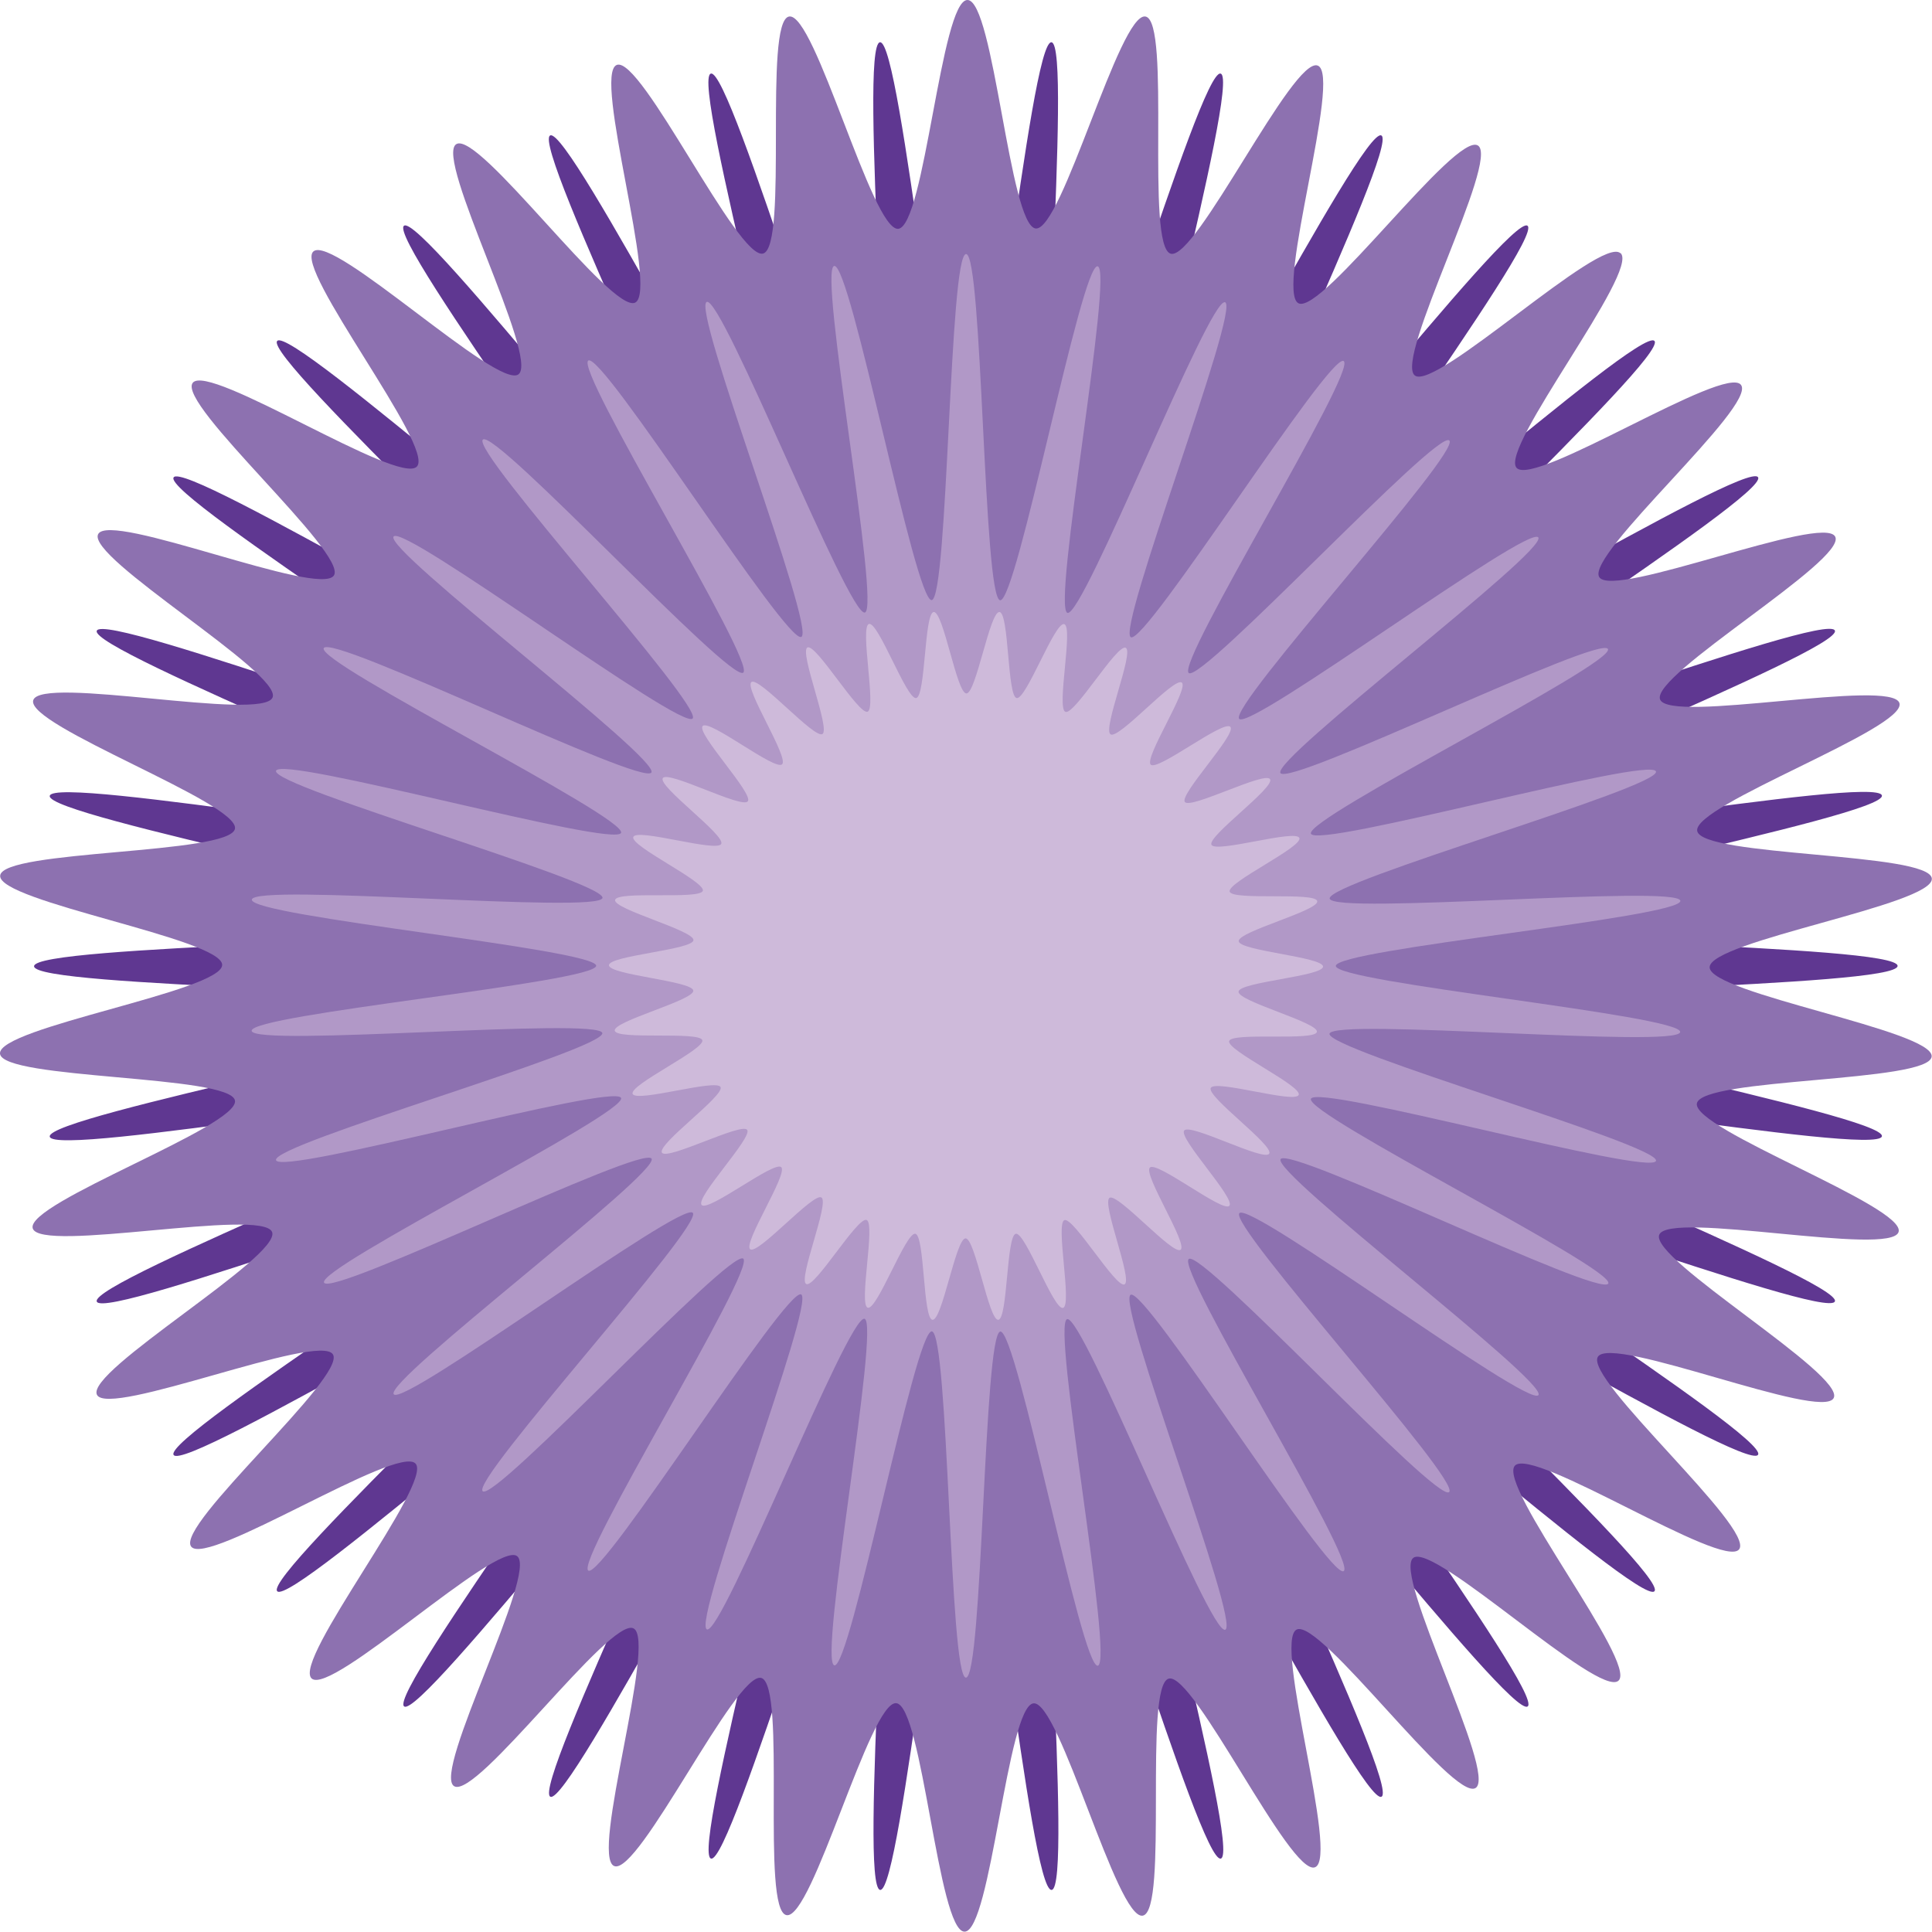
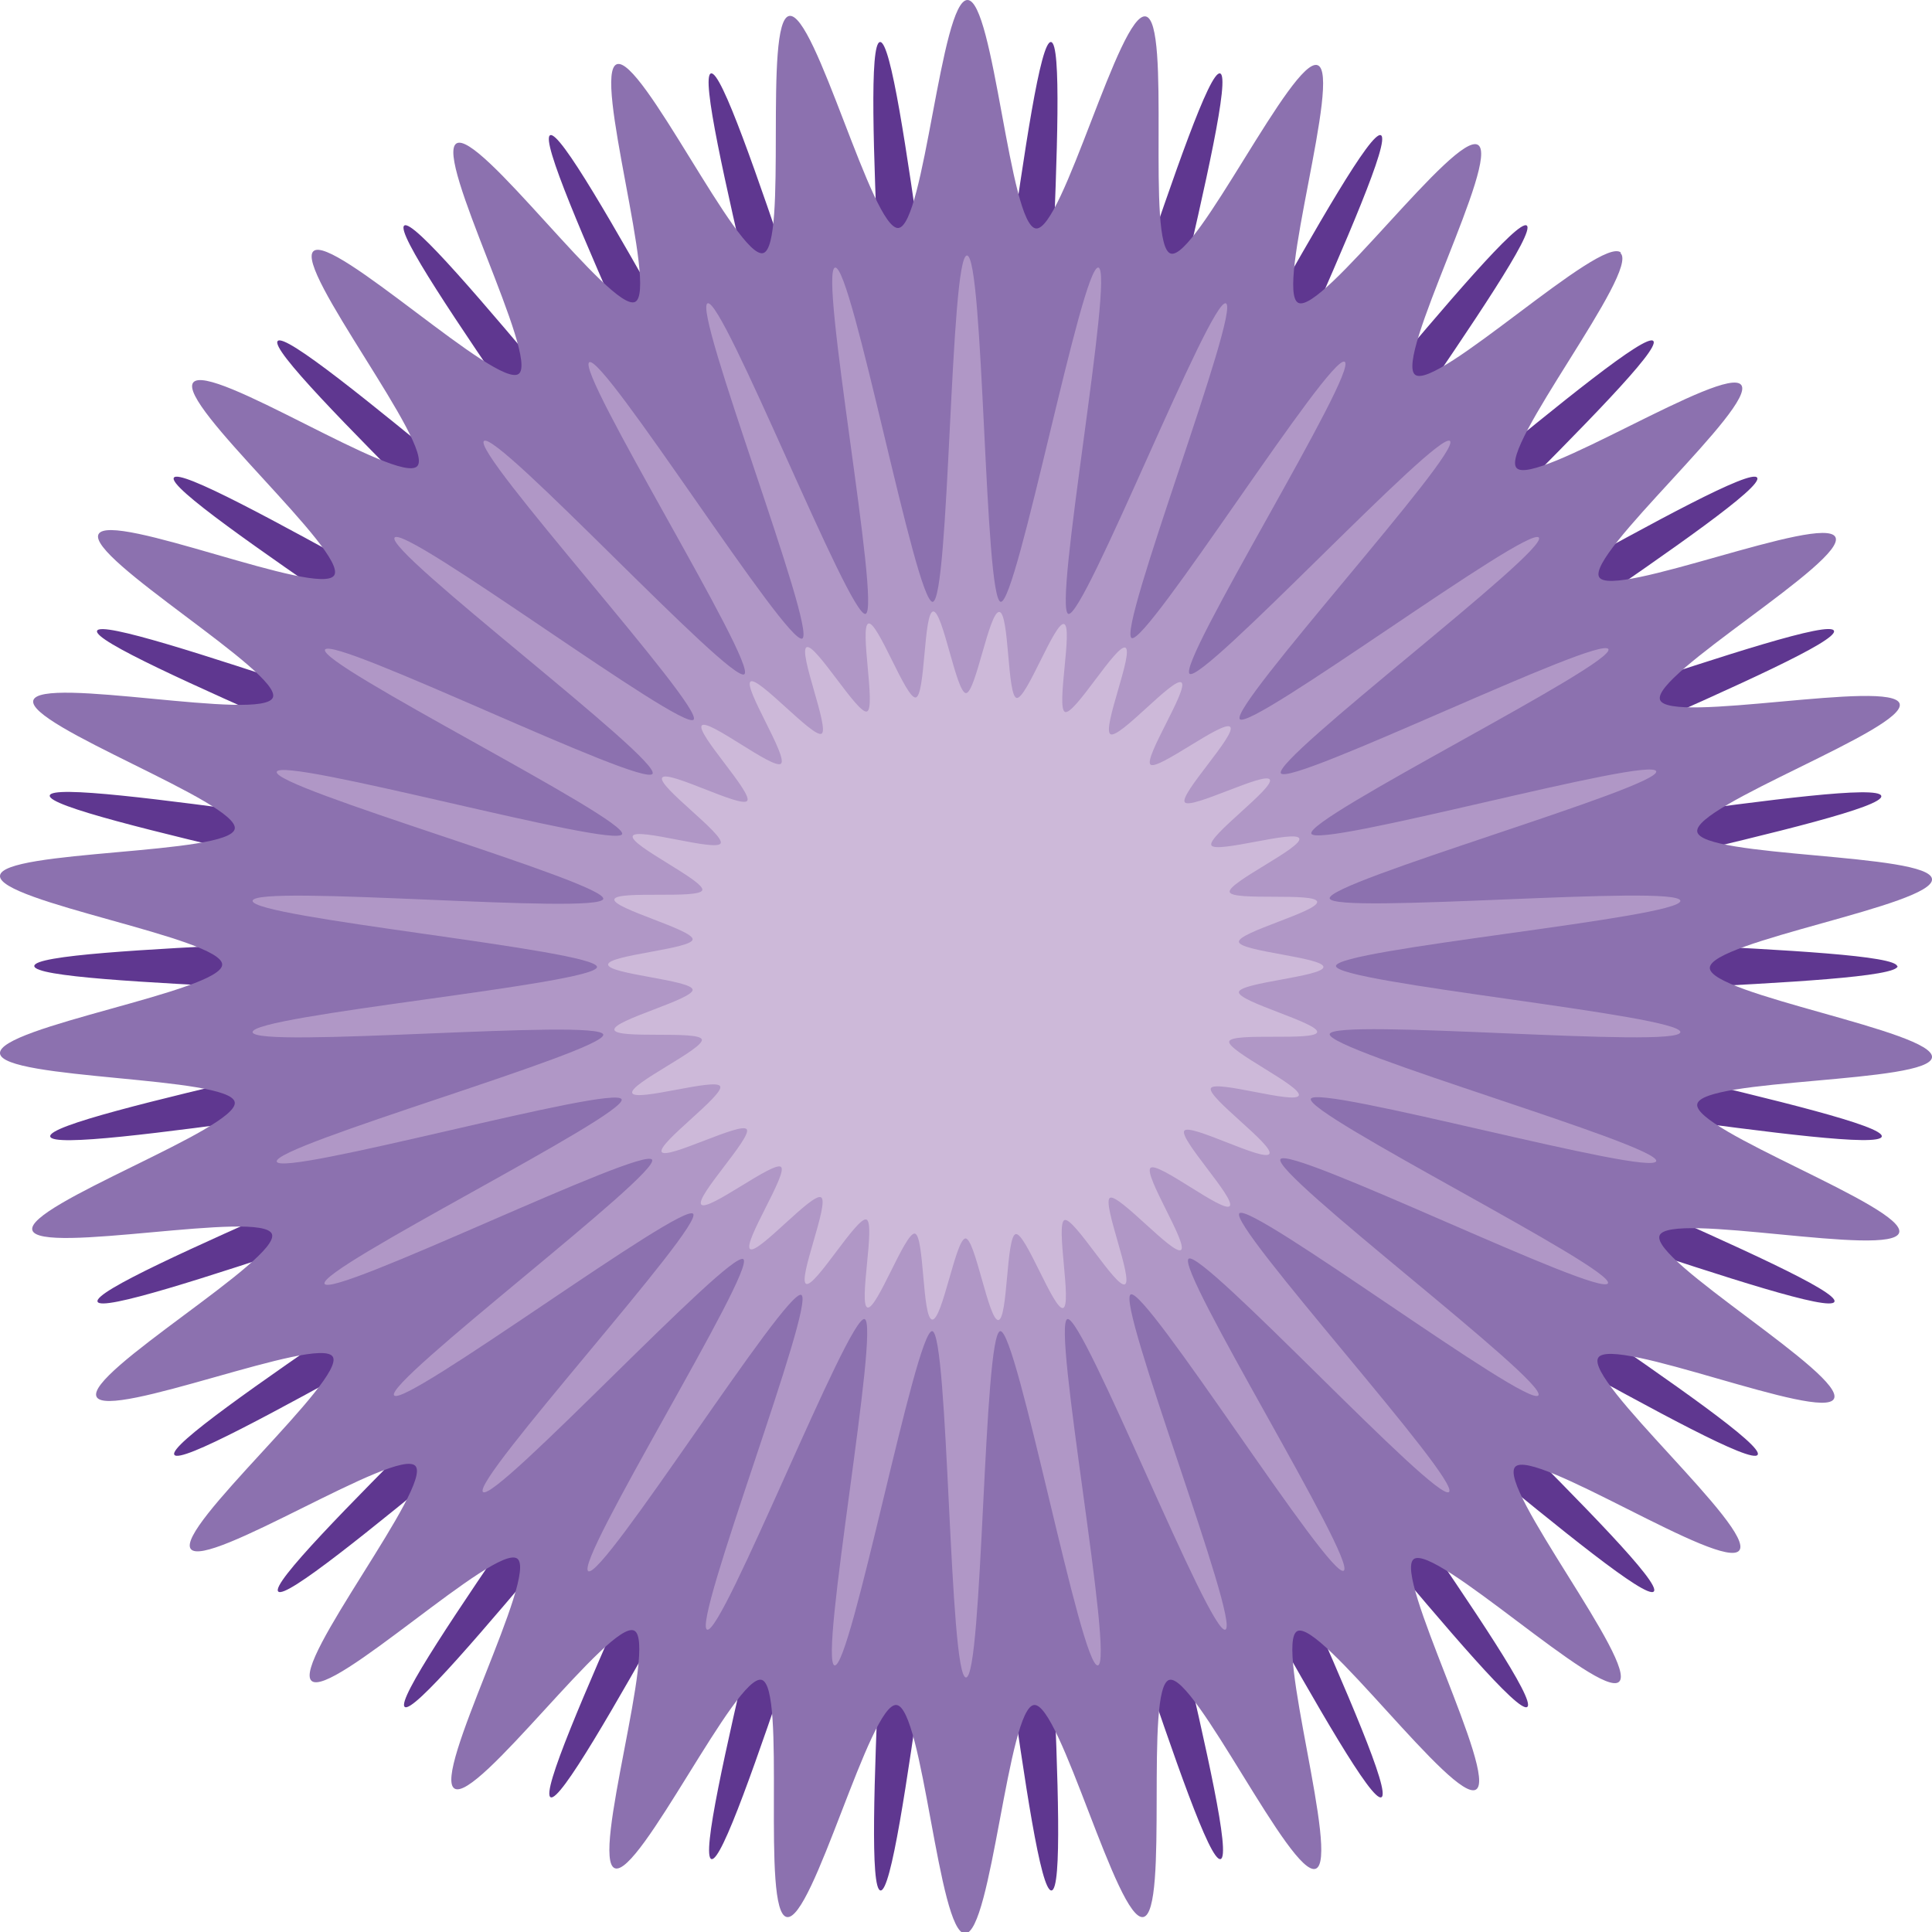
- <svg xmlns="http://www.w3.org/2000/svg" id="_图层_1" data-name="图层 1" viewBox="0 0 113.39 113.39">
-   <defs>
-     <style>
-       .cls-1 {
-         fill: #cebada;
-       }
- 
-       .cls-2 {
-         fill: #b198c7;
-       }
- 
-       .cls-3 {
-         fill: #8d71b0;
-       }
- 
-       .cls-4 {
-         fill: #5f3791;
-       }
-     </style>
-   </defs>
-   <path class="cls-4" d="M111.37,56.69c0,1.28-26.49,1.35-26.6,2.61-.12,1.28,25.91,6.15,25.68,7.39s-26.29-3.52-26.63-2.3,24.33,10.81,23.87,11.99-25.18-8.3-25.75-7.17,21.91,15.09,21.24,16.17c-.67,1.08-23.21-12.78-23.98-11.77s18.76,18.84,17.9,19.78c-.86.94-20.47-16.79-21.41-15.94s14.99,21.93,13.97,22.7c-1.02.77-17.04-20.24-18.13-19.57s10.7,24.3,9.55,24.87c-1.14.57-13-23.02-14.2-22.56-1.18.46,6.01,25.85,4.77,26.19s-8.5-25.02-9.76-24.78c-1.25.23,1.12,26.51-.17,26.62s-3.74-26.15-5.03-26.15c-1.29,0-3.77,26.26-5.03,26.15-1.28-.12,1.08-26.39-.17-26.62-1.26-.23-8.54,25.13-9.76,24.78-1.23-.35,5.96-25.74,4.77-26.19-1.19-.46-13.06,23.12-14.2,22.56s10.63-24.2,9.55-24.87c-1.09-.67-17.11,20.33-18.13,19.57s14.91-21.84,13.97-22.7-20.55,16.87-21.42,15.94c-.86-.94,18.67-18.76,17.9-19.77-.77-1.01-23.31,12.85-23.98,11.77-.67-1.08,21.81-15.03,21.24-16.17-.57-1.13-25.28,8.36-25.75,7.17s24.22-10.76,23.87-11.98-26.4,3.56-26.63,2.3c-.23-1.24,25.8-6.11,25.68-7.39s-26.6-1.32-26.6-2.61c0-1.28,26.49-1.35,26.6-2.61s-25.91-6.15-25.68-7.39c.23-1.26,26.29,3.52,26.63,2.3s-24.33-10.81-23.87-11.99c.46-1.19,25.18,8.3,25.75,7.17.57-1.14-21.91-15.09-21.24-16.17.67-1.08,23.21,12.78,23.98,11.77.77-1.01-18.76-18.84-17.9-19.78.86-.94,20.47,16.79,21.41,15.94.94-.86-14.99-21.93-13.97-22.7s17.04,20.24,18.13,19.57-10.7-24.3-9.55-24.87,13,23.02,14.2,22.56-6.01-25.85-4.77-26.19c1.22-.35,8.5,25.02,9.76,24.78s-1.12-26.51.17-26.62c1.26-.11,3.74,26.15,5.03,26.15,1.29,0,3.77-26.26,5.03-26.15s-1.08,26.39.17,26.62c1.26.23,8.54-25.13,9.76-24.78,1.23.35-5.96,25.74-4.77,26.19,1.19.46,13.06-23.12,14.2-22.56s-10.63,24.2-9.55,24.87,17.11-20.33,18.13-19.57-14.91,21.84-13.97,22.7,20.55-16.87,21.42-15.94c.86.94-18.67,18.76-17.9,19.77s23.31-12.85,23.98-11.77-21.81,15.03-21.24,16.17,25.28-8.36,25.75-7.17c.46,1.18-24.22,10.76-23.87,11.98.35,1.22,26.4-3.56,26.63-2.3.23,1.24-25.8,6.11-25.68,7.39s26.6,1.32,26.6,2.61Z" />
-   <path class="cls-3" d="M95.11,14.85c1.15,1.05-7.14,11.48-6.1,12.61,1.05,1.15,12.25-6.1,13.17-4.87.94,1.24-9.13,9.97-8.32,11.28s13.17-3.74,13.85-2.37c.69,1.39-10.83,8.11-10.28,9.55s13.63-1.26,14.05.22c.42,1.49-12.15,5.99-11.87,7.5.28,1.52,13.63,1.25,13.77,2.79s-13.04,3.67-13.04,5.21c0,1.54,13.17,3.71,13.03,5.24-.14,1.53-13.49,1.23-13.78,2.75-.28,1.51,12.27,6.05,11.84,7.54-.42,1.48-13.49-1.27-14.05.17-.56,1.43,10.94,8.2,10.24,9.58-.69,1.37-13.02-3.74-13.84-2.42-.81,1.3,9.23,10.06,8.29,11.3-.93,1.22-12.11-6.06-13.16-4.91-1.06,1.15,7.22,11.59,6.08,12.62-1.15,1.05-10.82-8.13-12.04-7.21-1.24.94,4.96,12.71,3.65,13.51s-9.12-9.98-10.5-9.3c-1.39.69,2.52,13.4,1.08,13.95-1.45.56-7.11-11.49-8.59-11.07-1.49.42,0,13.63-1.52,13.91s-4.87-12.6-6.41-12.46-2.5,13.4-4.05,13.4c-1.55,0-2.47-13.27-4.01-13.41-1.54-.14-4.92,12.72-6.44,12.44s.02-13.49-1.48-13.92c-1.48-.42-7.18,11.61-8.63,11.04-1.44-.56,2.52-13.26,1.13-13.95-1.38-.69-9.21,10.08-10.53,9.26-1.3-.81,4.94-12.56,3.7-13.5-1.22-.92-10.91,8.23-12.06,7.18-1.15-1.05,7.14-11.48,6.1-12.61-1.05-1.15-12.25,6.1-13.17,4.87-.94-1.24,9.13-9.97,8.32-11.28s-13.17,3.74-13.85,2.37c-.69-1.39,10.83-8.11,10.28-9.55s-13.63,1.26-14.05-.22c-.42-1.49,12.15-5.99,11.87-7.5S.14,63.37,0,61.84c-.14-1.54,13.04-3.67,13.04-5.21,0-1.54-13.17-3.71-13.03-5.24.14-1.53,13.49-1.23,13.78-2.75.28-1.51-12.27-6.05-11.84-7.54.42-1.48,13.49,1.27,14.05-.17.56-1.43-10.94-8.2-10.24-9.58.69-1.37,13.02,3.74,13.84,2.42.81-1.3-9.23-10.06-8.29-11.3.93-1.22,12.11,6.06,13.16,4.91,1.06-1.15-7.22-11.59-6.08-12.62,1.15-1.05,10.82,8.13,12.04,7.21,1.24-.94-4.96-12.71-3.65-13.51,1.32-.82,9.12,9.98,10.5,9.3,1.39-.69-2.52-13.4-1.08-13.95s7.11,11.49,8.59,11.07c1.49-.42,0-13.63,1.52-13.91,1.52-.28,4.87,12.6,6.41,12.46C54.27,13.26,55.23,0,56.78,0c1.55,0,2.47,13.27,4.01,13.41s4.92-12.72,6.44-12.44c1.52.28-.02,13.49,1.48,13.92,1.48.42,7.18-11.61,8.63-11.04,1.44.56-2.52,13.26-1.13,13.95,1.38.69,9.21-10.08,10.53-9.26,1.3.81-4.94,12.56-3.7,13.5,1.22.92,10.91-8.23,12.06-7.18Z" />
-   <path class="cls-2" d="M98.61,60.57c-.09.98-20.4-.85-20.58.1s19.43,6.53,19.16,7.46c-.27.94-19.9-4.55-20.25-3.64-.36.91,17.88,9.97,17.45,10.84-.44.88-18.71-8.12-19.23-7.3s15.72,13.08,15.13,13.85-16.89-11.4-17.55-10.68,13.04,15.71,12.31,16.37c-.73.66-14.5-14.27-15.28-13.68-.78.59,9.93,17.81,9.09,18.32s-11.62-16.66-12.5-16.22c-.88.43,6.47,19.31,5.55,19.66s-8.33-18.49-9.28-18.23c-.94.27,2.77,20.16,1.8,20.34-.96.18-4.74-19.7-5.72-19.61s-1.03,20.31-2.02,20.31c-.97,0-1.01-20.23-2-20.32s-4.76,19.78-5.72,19.6c-.97-.18,2.71-20.07,1.77-20.34-.95-.27-8.34,18.58-9.25,18.23-.92-.35,6.4-19.23,5.53-19.66-.88-.44-11.66,16.72-12.49,16.21s9.87-17.72,9.09-18.31c-.79-.59-14.57,14.31-15.29,13.65s12.99-15.62,12.33-16.34c-.66-.72-16.96,11.42-17.55,10.65-.59-.78,15.65-13,15.13-13.83-.52-.83-18.78,8.15-19.22,7.28-.44-.87,17.79-9.93,17.43-10.84s-19.98,4.59-20.25,3.65,19.33-6.49,19.15-7.46c-.18-.95-20.49.84-20.58-.13s20.21-2.84,20.22-3.82c0-.97-20.3-2.9-20.21-3.88.09-.98,20.4.85,20.58-.1.18-.97-19.43-6.53-19.16-7.46.27-.94,19.9,4.55,20.25,3.64.36-.91-17.88-9.97-17.45-10.84.44-.88,18.71,8.12,19.23,7.3s-15.72-13.08-15.13-13.85c.59-.78,16.89,11.4,17.55,10.68.66-.72-13.04-15.71-12.31-16.37s14.5,14.27,15.28,13.68-9.93-17.81-9.09-18.32,11.62,16.66,12.5,16.22-6.47-19.31-5.55-19.66c.91-.35,8.33,18.49,9.28,18.23.94-.27-2.77-20.16-1.8-20.34s4.74,19.7,5.72,19.61c.97-.09,1.03-20.31,2.02-20.31.97,0,1.01,20.23,2,20.32.99.09,4.76-19.78,5.72-19.6.97.18-2.71,20.07-1.77,20.34s8.34-18.58,9.25-18.23-6.4,19.23-5.53,19.66c.88.44,11.66-16.72,12.49-16.21.84.52-9.87,17.72-9.09,18.31s14.57-14.31,15.29-13.65c.73.66-12.99,15.62-12.33,16.34.66.72,16.96-11.42,17.55-10.65.59.78-15.65,13-15.13,13.83s18.78-8.15,19.22-7.28c.44.87-17.79,9.93-17.43,10.84s19.98-4.59,20.25-3.65-19.33,6.49-19.15,7.46,20.49-.84,20.58.13-20.21,2.84-20.22,3.82,20.3,2.9,20.21,3.88Z" />
-   <path class="cls-1" d="M72.21,42.66c.39.42-3.01,3.97-2.67,4.41s4.7-1.82,5-1.34c.3.49-3.69,3.35-3.44,3.85.25.51,4.95-.93,5.16-.4.21.53-4.25,2.61-4.09,3.15s5.04,0,5.14.56-4.66,1.78-4.61,2.35,4.95.92,4.95,1.49c0,.57-4.91.9-4.96,1.47s4.7,1.81,4.6,2.36c-.11.56-4.99,0-5.15.54s4.29,2.63,4.08,3.16-4.9-.92-5.16-.41,3.73,3.38,3.43,3.86c-.3.48-4.64-1.81-4.99-1.36s3.04,4,2.65,4.42c-.38.41-4.23-2.63-4.66-2.25s2.25,4.49,1.8,4.83-3.69-3.35-4.17-3.05,1.38,4.83.88,5.08-3-3.97-3.53-3.77.47,5-.08,5.15-2.21-4.45-2.77-4.35c-.56.1-.47,5-1.03,5.05s-1.35-4.78-1.92-4.78c-.57,0-1.37,4.83-1.94,4.78-.57-.05-.45-4.95-1.01-5.05s-2.24,4.5-2.79,4.34.47-4.95-.07-5.15-3.03,4.01-3.54,3.76c-.51-.25,1.38-4.77.89-5.08-.48-.3-3.72,3.38-4.18,3.04-.45-.34,2.24-4.44,1.82-4.82-.42-.38-4.28,2.65-4.67,2.22s3.01-3.97,2.67-4.41-4.7,1.82-5,1.34c-.3-.49,3.69-3.35,3.44-3.85s-4.95.93-5.16.4c-.21-.53,4.25-2.61,4.09-3.15s-5.04,0-5.14-.56,4.66-1.78,4.61-2.35-4.95-.92-4.95-1.49c0-.57,4.91-.9,4.96-1.47s-4.7-1.81-4.6-2.36c.11-.56,4.99,0,5.15-.54.16-.54-4.29-2.63-4.08-3.16.21-.53,4.9.92,5.16.41s-3.73-3.38-3.43-3.86,4.64,1.81,4.99,1.36-3.04-4-2.65-4.42,4.23,2.63,4.66,2.25-2.25-4.49-1.8-4.83,3.69,3.35,4.17,3.05-1.38-4.83-.88-5.08,3,3.97,3.53,3.77-.47-5,.08-5.15c.55-.15,2.21,4.45,2.77,4.35s.47-5,1.03-5.05c.57-.05,1.35,4.78,1.92,4.78s1.37-4.83,1.94-4.78.45,4.95,1.01,5.05,2.24-4.5,2.79-4.34-.47,4.95.07,5.15,3.03-4.01,3.54-3.76c.51.25-1.38,4.77-.89,5.08s3.72-3.38,4.18-3.04c.45.34-2.24,4.44-1.82,4.82s4.28-2.65,4.67-2.22Z" />
+ <svg xmlns="http://www.w3.org/2000/svg" id="a" data-name="图层 1" width="40" height="40" viewBox="0 0 40 40">
+   <path d="M39.29,20c0,.45-9.34.48-9.39.92s9.14,2.17,9.06,2.61-9.27-1.24-9.4-.81,8.58,3.81,8.42,4.23-8.88-2.93-9.08-2.53,7.73,5.32,7.49,5.7-8.19-4.51-8.46-4.15,6.62,6.65,6.31,6.98-7.22-5.92-7.55-5.62,5.29,7.74,4.93,8.01-6.01-7.14-6.39-6.9,3.77,8.57,3.37,8.77-4.59-8.12-5.01-7.96,2.12,9.12,1.68,9.24-3-8.83-3.44-8.74.39,9.35-.06,9.39-1.32-9.22-1.77-9.22-1.33,9.27-1.77,9.22.38-9.31-.06-9.39-3.01,8.86-3.44,8.74,2.1-9.08,1.68-9.24-4.61,8.16-5.01,7.96,3.75-8.54,3.37-8.77-6.04,7.17-6.39,6.9,5.26-7.71,4.93-8.01-7.25,5.95-7.55,5.62,6.59-6.62,6.31-6.98-8.22,4.53-8.46,4.15,7.69-5.3,7.49-5.7-8.92,2.95-9.08,2.53,8.54-3.79,8.42-4.23-9.31,1.26-9.4.81,9.1-2.16,9.06-2.61-9.39-.47-9.39-.92,9.34-.48,9.39-.92S.95,16.91,1.03,16.47s9.27,1.24,9.4.81S1.85,13.47,2.01,13.06s8.88,2.93,9.08,2.53-7.73-5.32-7.49-5.7,8.19,4.51,8.46,4.15-6.62-6.65-6.31-6.98,7.22,5.92,7.55,5.62-5.29-7.74-4.93-8.01,6.01,7.14,6.39,6.9-3.77-8.57-3.37-8.77,4.59,8.12,5.01,7.96S14.29,1.64,14.72,1.52s3,8.83,3.44,8.74-.39-9.35.06-9.39,1.32,9.22,1.77,9.22,1.33-9.27,1.77-9.22-.38,9.31.06,9.39,3.01-8.86,3.44-8.74-2.1,9.08-1.68,9.24,4.61-8.16,5.01-7.96-3.75,8.54-3.37,8.77,6.04-7.17,6.39-6.9-5.26,7.71-4.93,8.01,7.25-5.95,7.55-5.62-6.59,6.62-6.31,6.98,8.22-4.53,8.46-4.15-7.69,5.3-7.49,5.7,8.92-2.95,9.08-2.53-8.54,3.79-8.42,4.23,9.31-1.26,9.4-.81-9.1,2.16-9.06,2.61,9.39.47,9.39.92Z" fill="#5f3790" />
+   <path d="M33.55,5.24c.41.37-2.52,4.05-2.15,4.45s4.32-2.15,4.65-1.72-3.22,3.52-2.94,3.98,4.64-1.32,4.89-.83-3.82,2.86-3.63,3.37,4.81-.44,4.96.08-4.28,2.11-4.19,2.65,4.81.44,4.86.98-4.6,1.29-4.6,1.84,4.65,1.31,4.6,1.85-4.76.43-4.86.97,4.33,2.13,4.18,2.66-4.76-.45-4.96.06,3.86,2.89,3.61,3.38c-.24.48-4.59-1.32-4.88-.85s3.26,3.55,2.92,3.99-4.27-2.14-4.64-1.73,2.55,4.09,2.15,4.45-3.82-2.87-4.25-2.54,1.75,4.48,1.29,4.77-3.22-3.52-3.7-3.28.89,4.73.38,4.92-2.51-4.05-3.03-3.91,0,4.81-.54,4.91-1.72-4.44-2.26-4.39-.88,4.73-1.43,4.73-.87-4.68-1.42-4.73-1.73,4.49-2.27,4.39,0-4.76-.52-4.91-2.53,4.09-3.04,3.9.89-4.68.4-4.92-3.25,3.56-3.72,3.27,1.74-4.43,1.3-4.76-3.85,2.9-4.26,2.53,2.52-4.05,2.15-4.45-4.32,2.15-4.65,1.72,3.22-3.52,2.94-3.98-4.64,1.32-4.89.83,3.82-2.86,3.63-3.37-4.81.44-4.96-.08,4.28-2.11,4.19-2.65S.05,22.36,0,21.81s4.6-1.29,4.6-1.84S-.05,18.67,0,18.13s4.76-.43,4.86-.97S.54,15.02.69,14.5s4.76.45,4.96-.06c.2-.5-3.86-2.89-3.61-3.38s4.59,1.32,4.88.85-3.26-3.55-2.92-3.99,4.27,2.14,4.64,1.73-2.55-4.09-2.15-4.45,3.82,2.87,4.25,2.54-1.75-4.48-1.29-4.77,3.22,3.52,3.7,3.28-.89-4.73-.38-4.92,2.51,4.05,3.03,3.91,0-4.81.54-4.91,1.72,4.44,2.26,4.39S19.48,0,20.03,0s.87,4.68,1.42,4.73S23.18.24,23.72.34s0,4.76.52,4.91,2.53-4.09,3.04-3.9-.89,4.68-.4,4.92,3.25-3.56,3.72-3.27-1.74,4.43-1.3,4.76,3.85-2.9,4.26-2.53Z" fill="#8c71af" />
+   <path d="M34.79,21.37c-.03.35-7.2-.3-7.26.04s6.85,2.3,6.76,2.63-7.02-1.6-7.15-1.29,6.31,3.52,6.15,3.82-6.6-2.87-6.78-2.57,5.55,4.61,5.34,4.89-5.96-4.02-6.19-3.77,4.6,5.54,4.34,5.77-5.11-5.03-5.39-4.83,3.5,6.28,3.21,6.46-4.1-5.88-4.41-5.72,2.28,6.81,1.96,6.94-2.94-6.52-3.27-6.43.98,7.11.63,7.17-1.67-6.95-2.02-6.92-.36,7.17-.71,7.17-.36-7.14-.7-7.17-1.68,6.98-2.02,6.92.95-7.08.62-7.17-2.94,6.55-3.26,6.43,2.26-6.78,1.95-6.93-4.11,5.9-4.41,5.72,3.48-6.25,3.21-6.46-5.14,5.05-5.39,4.82,4.58-5.51,4.35-5.76-5.98,4.03-6.19,3.76,5.52-4.59,5.34-4.88-6.63,2.88-6.78,2.57,6.28-3.5,6.15-3.82-7.05,1.62-7.14,1.29,6.82-2.29,6.76-2.63-7.23.3-7.26-.05,7.13-1,7.13-1.35-7.16-1.02-7.13-1.37,7.2.3,7.26-.04-6.85-2.3-6.76-2.63,7.02,1.6,7.15,1.29-6.31-3.52-6.15-3.82,6.6,2.87,6.78,2.57-5.55-4.61-5.34-4.89,5.96,4.02,6.19,3.77-4.6-5.54-4.34-5.77,5.11,5.03,5.39,4.83-3.5-6.28-3.21-6.46,4.1,5.88,4.41,5.72-2.28-6.81-1.96-6.94,2.94,6.52,3.27,6.43-.98-7.11-.63-7.17,1.67,6.95,2.02,6.92.36-7.17.71-7.17.36,7.14.7,7.17,1.68-6.98,2.02-6.92-.95,7.08-.62,7.17,2.94-6.55,3.26-6.43-2.26,6.78-1.95,6.93,4.11-5.9,4.41-5.72-3.48,6.25-3.21,6.46,5.14-5.05,5.39-4.82-4.58,5.51-4.35,5.76,5.98-4.03,6.19-3.76-5.52,4.59-5.34,4.88,6.63-2.88,6.78-2.57-6.28,3.5-6.15,3.82,7.05-1.62,7.14-1.29-6.82,2.29-6.76,2.63,7.23-.3,7.26.05-7.13,1-7.13,1.35,7.16,1.02,7.13,1.37Z" fill="#b097c6" />
+   <path d="M25.47,15.05c.14.15-1.06,1.4-.94,1.56s1.66-.64,1.76-.47-1.3,1.18-1.21,1.36,1.75-.33,1.82-.14-1.5.92-1.44,1.11,1.78,0,1.81.2-1.64.63-1.62.83,1.75.32,1.75.52-1.73.32-1.75.52,1.66.64,1.62.83-1.76,0-1.82.19,1.51.93,1.44,1.12-1.73-.33-1.82-.15,1.32,1.19,1.21,1.36-1.64-.64-1.76-.48,1.07,1.41.94,1.56-1.49-.93-1.64-.79.79,1.59.63,1.7-1.3-1.18-1.47-1.08.49,1.7.31,1.79-1.06-1.4-1.25-1.33.16,1.76-.03,1.82-.78-1.57-.98-1.53-.16,1.76-.36,1.78-.48-1.69-.68-1.69-.48,1.7-.69,1.68-.16-1.75-.36-1.78-.79,1.59-.98,1.53.17-1.74-.02-1.82-1.07,1.42-1.25,1.33.49-1.68.31-1.79-1.31,1.19-1.47,1.07.79-1.57.64-1.7-1.51.93-1.65.78,1.06-1.4.94-1.56-1.66.64-1.76.47,1.3-1.18,1.21-1.36-1.75.33-1.82.14,1.5-.92,1.44-1.11-1.78,0-1.81-.2,1.64-.63,1.62-.83-1.75-.32-1.75-.52,1.73-.32,1.75-.52-1.66-.64-1.62-.83,1.76,0,1.82-.19-1.51-.93-1.44-1.12,1.73.33,1.82.15-1.32-1.19-1.21-1.36,1.64.64,1.76.48-1.07-1.41-.94-1.56,1.49.93,1.64.79-.79-1.59-.63-1.7,1.3,1.18,1.47,1.08-.49-1.7-.31-1.79,1.06,1.4,1.25,1.33-.16-1.76.03-1.82.78,1.57.98,1.53.16-1.76.36-1.78.48,1.69.68,1.69.48-1.7.69-1.68.16,1.75.36,1.78.79-1.59.98-1.53-.17,1.74.02,1.82,1.07-1.42,1.25-1.33-.49,1.68-.31,1.79,1.31-1.19,1.47-1.07-.79,1.57-.64,1.7,1.51-.93,1.65-.78Z" fill="#cdb9d9" />
</svg>
